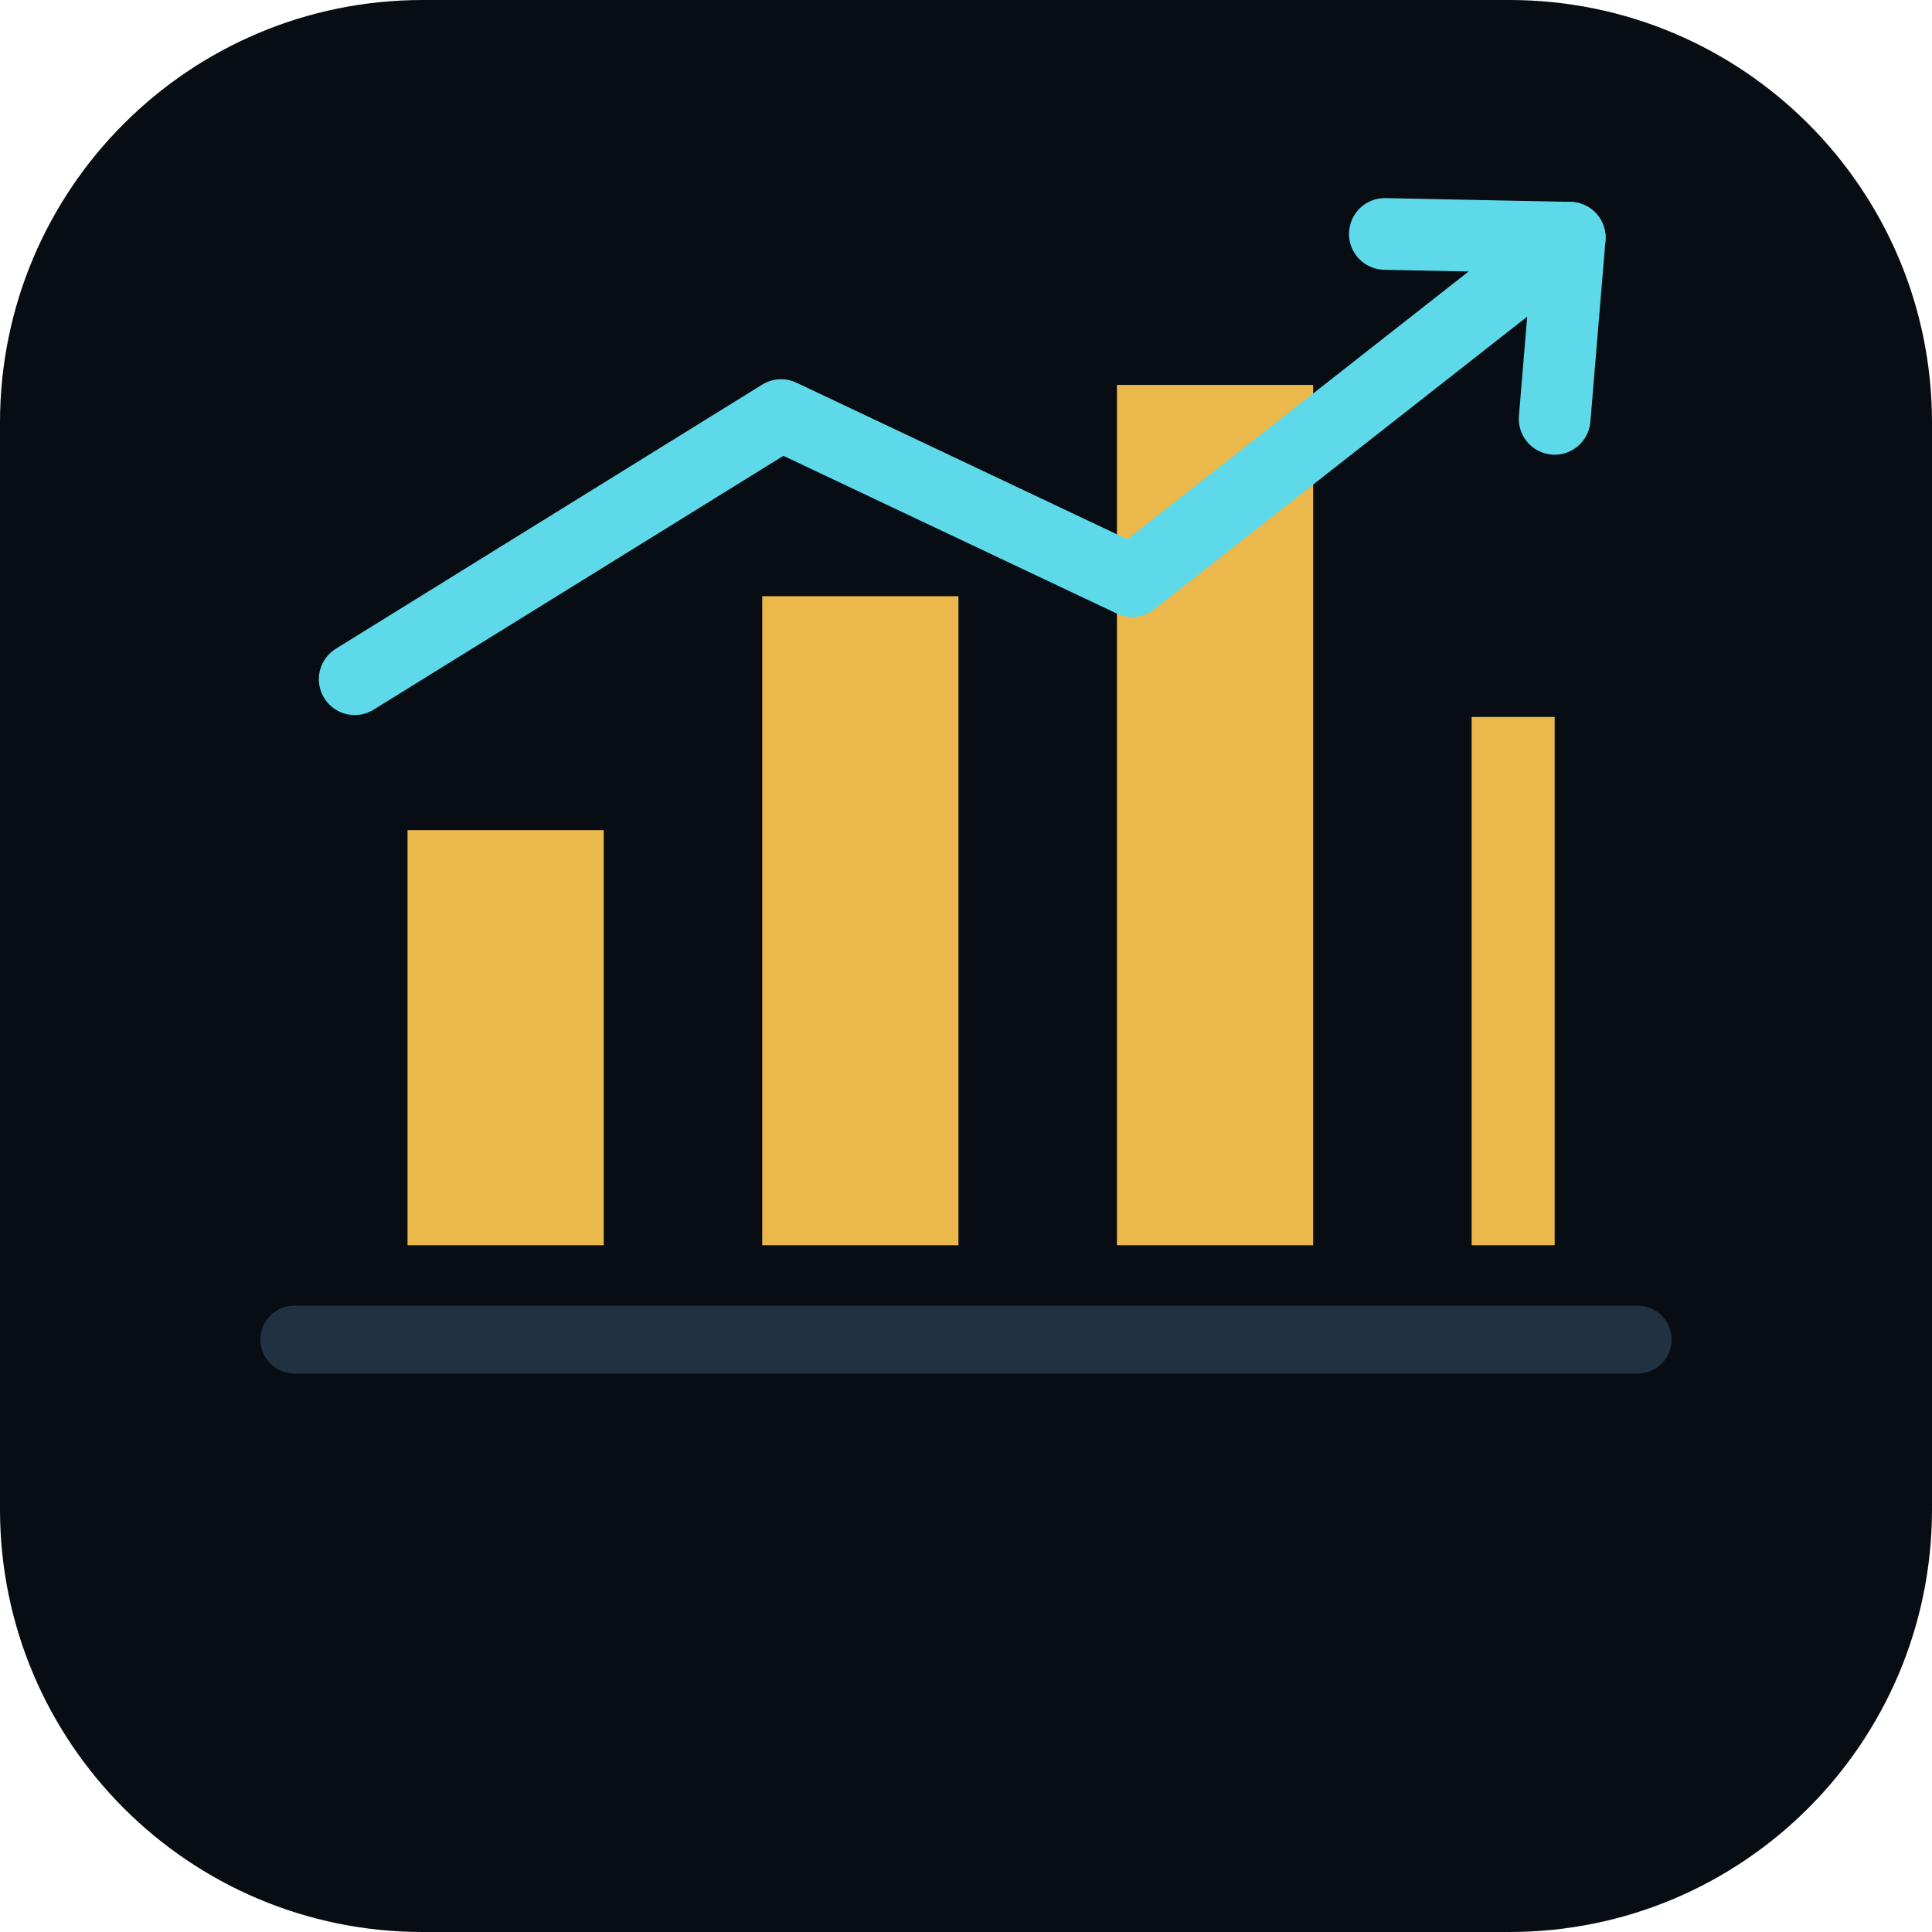
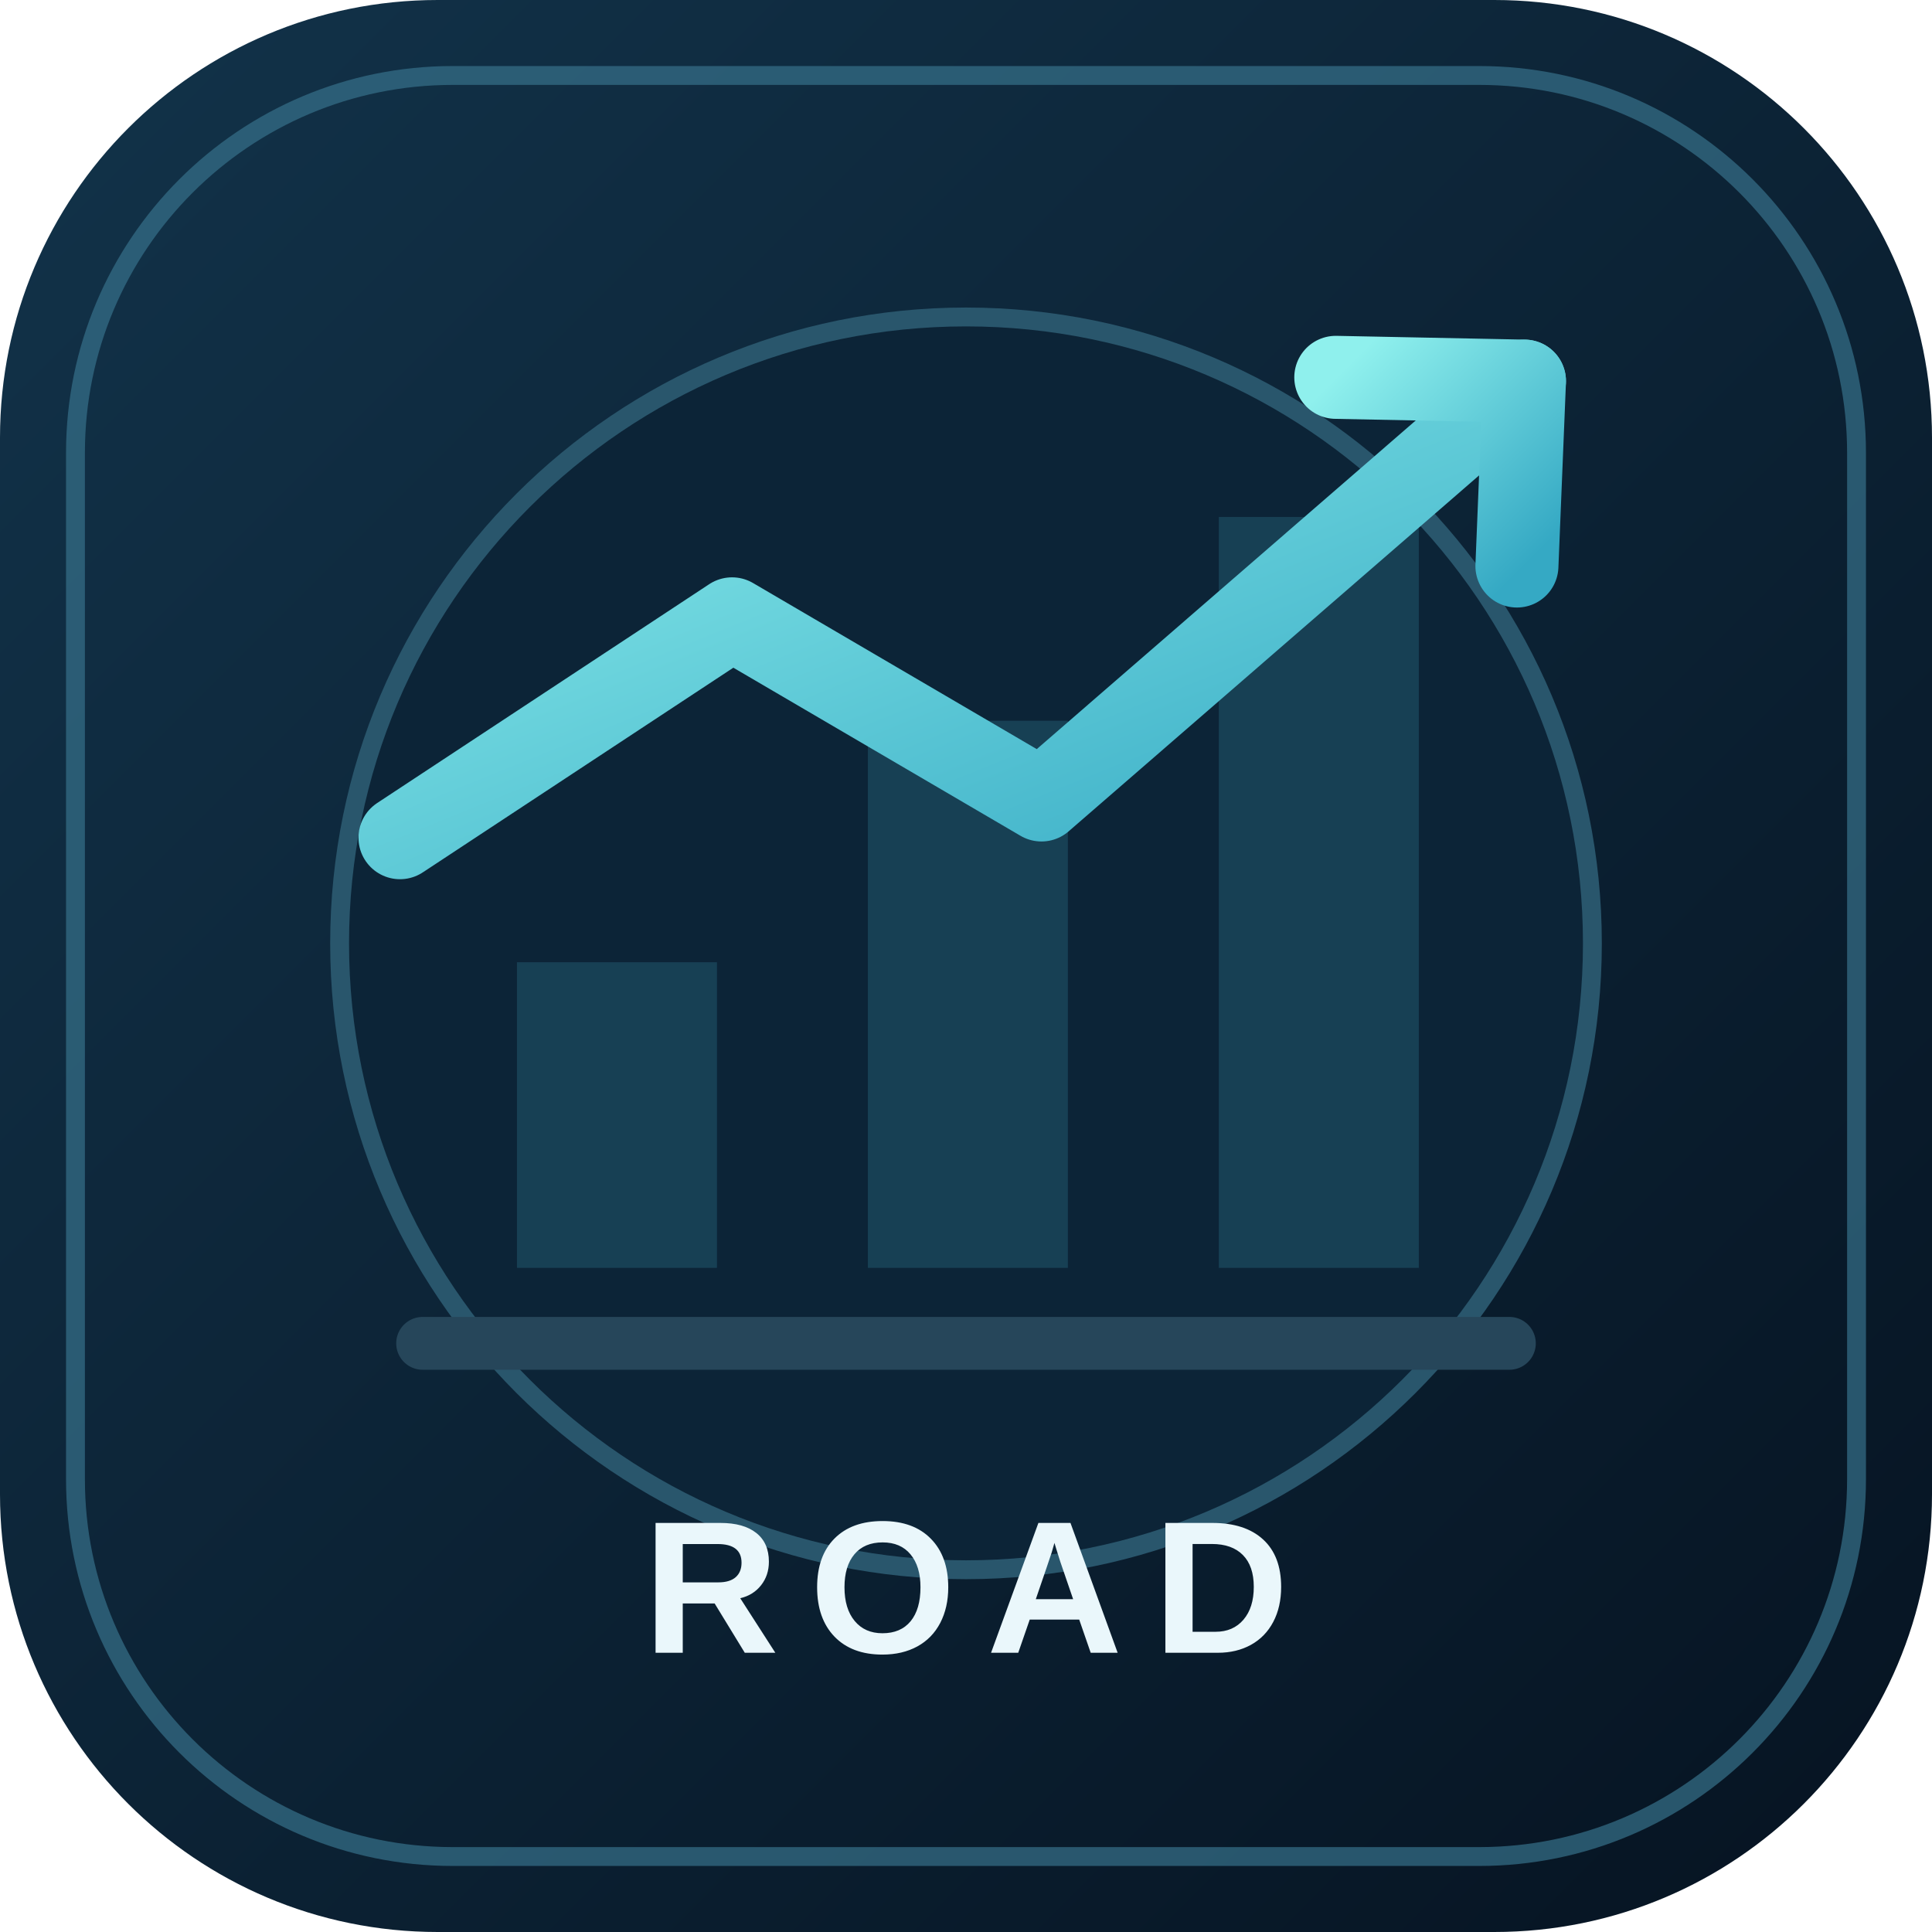
<svg xmlns="http://www.w3.org/2000/svg" viewBox="0 0 512 512">
-   <rect width="512" height="512" rx="112" fill="#080d13" />
-   <path d="M78 355h356" stroke="#203141" stroke-width="18" stroke-linecap="round" />
-   <path d="M108 330V220h52v110M202 330V158h52v172M296 330V102h52v228M390 330V190h22v140" fill="#eab84b" />
-   <path d="M94 180 207 110l93 44L416 63" fill="none" stroke="#5ed9e9" stroke-width="19" stroke-linecap="round" stroke-linejoin="round" />
-   <path d="m367 62 49 1-4 48" fill="none" stroke="#5ed9e9" stroke-width="19" stroke-linecap="round" stroke-linejoin="round" />
+   <defs>
+     <linearGradient id="bg" x1="0" y1="0" x2="1" y2="1">
+       <stop offset="0" stop-color="#12334a" />
+       <stop offset="1" stop-color="#061321" />
+     </linearGradient>
+     <linearGradient id="route" x1="0" y1="0" x2="1" y2="1">
+       <stop offset="0" stop-color="#8ff0ed" />
+       <stop offset="1" stop-color="#35a9c4" />
+     </linearGradient>
+     <linearGradient id="gold" x1="0" y1="0" x2="1" y2="1">
+       <stop offset="0" stop-color="#ffe2a0" />
+       <stop offset="1" stop-color="#c99445" />
+     </linearGradient>
+   </defs>
+   <rect width="512" height="512" rx="116" fill="url(#bg)" />
+   <rect x="20" y="20" width="472" height="472" rx="100" fill="none" stroke="#36718a" stroke-width="5" opacity=".7" />
+   <circle cx="256" cy="250" r="166" fill="#0c2437" stroke="#29566c" stroke-width="5" />
+   <path d="M112 356h288" stroke="#26465a" stroke-width="14" stroke-linecap="round" />
+   <path d="M137 336V255h53v81M230 336V191h53v145M323 336V137h53v199" fill="#1b4b61" opacity=".7" />
+   <path d="M106 222 194 164l82 48 128-111" fill="none" stroke="url(#route)" stroke-width="22" stroke-linecap="round" stroke-linejoin="round" />
+   <path d="m354 100 50 1-2 49" fill="none" stroke="url(#route)" stroke-width="22" stroke-linecap="round" stroke-linejoin="round" />
+   <path d="M164 275h184" stroke="url(#gold)" stroke-width="8" stroke-linecap="round" opacity=".9" />
+   <text x="256" y="438" font-family="Arial, sans-serif" font-size="50" font-weight="800" letter-spacing="8" text-anchor="middle" fill="#eaf7fb">ROAD</text>
</svg>
